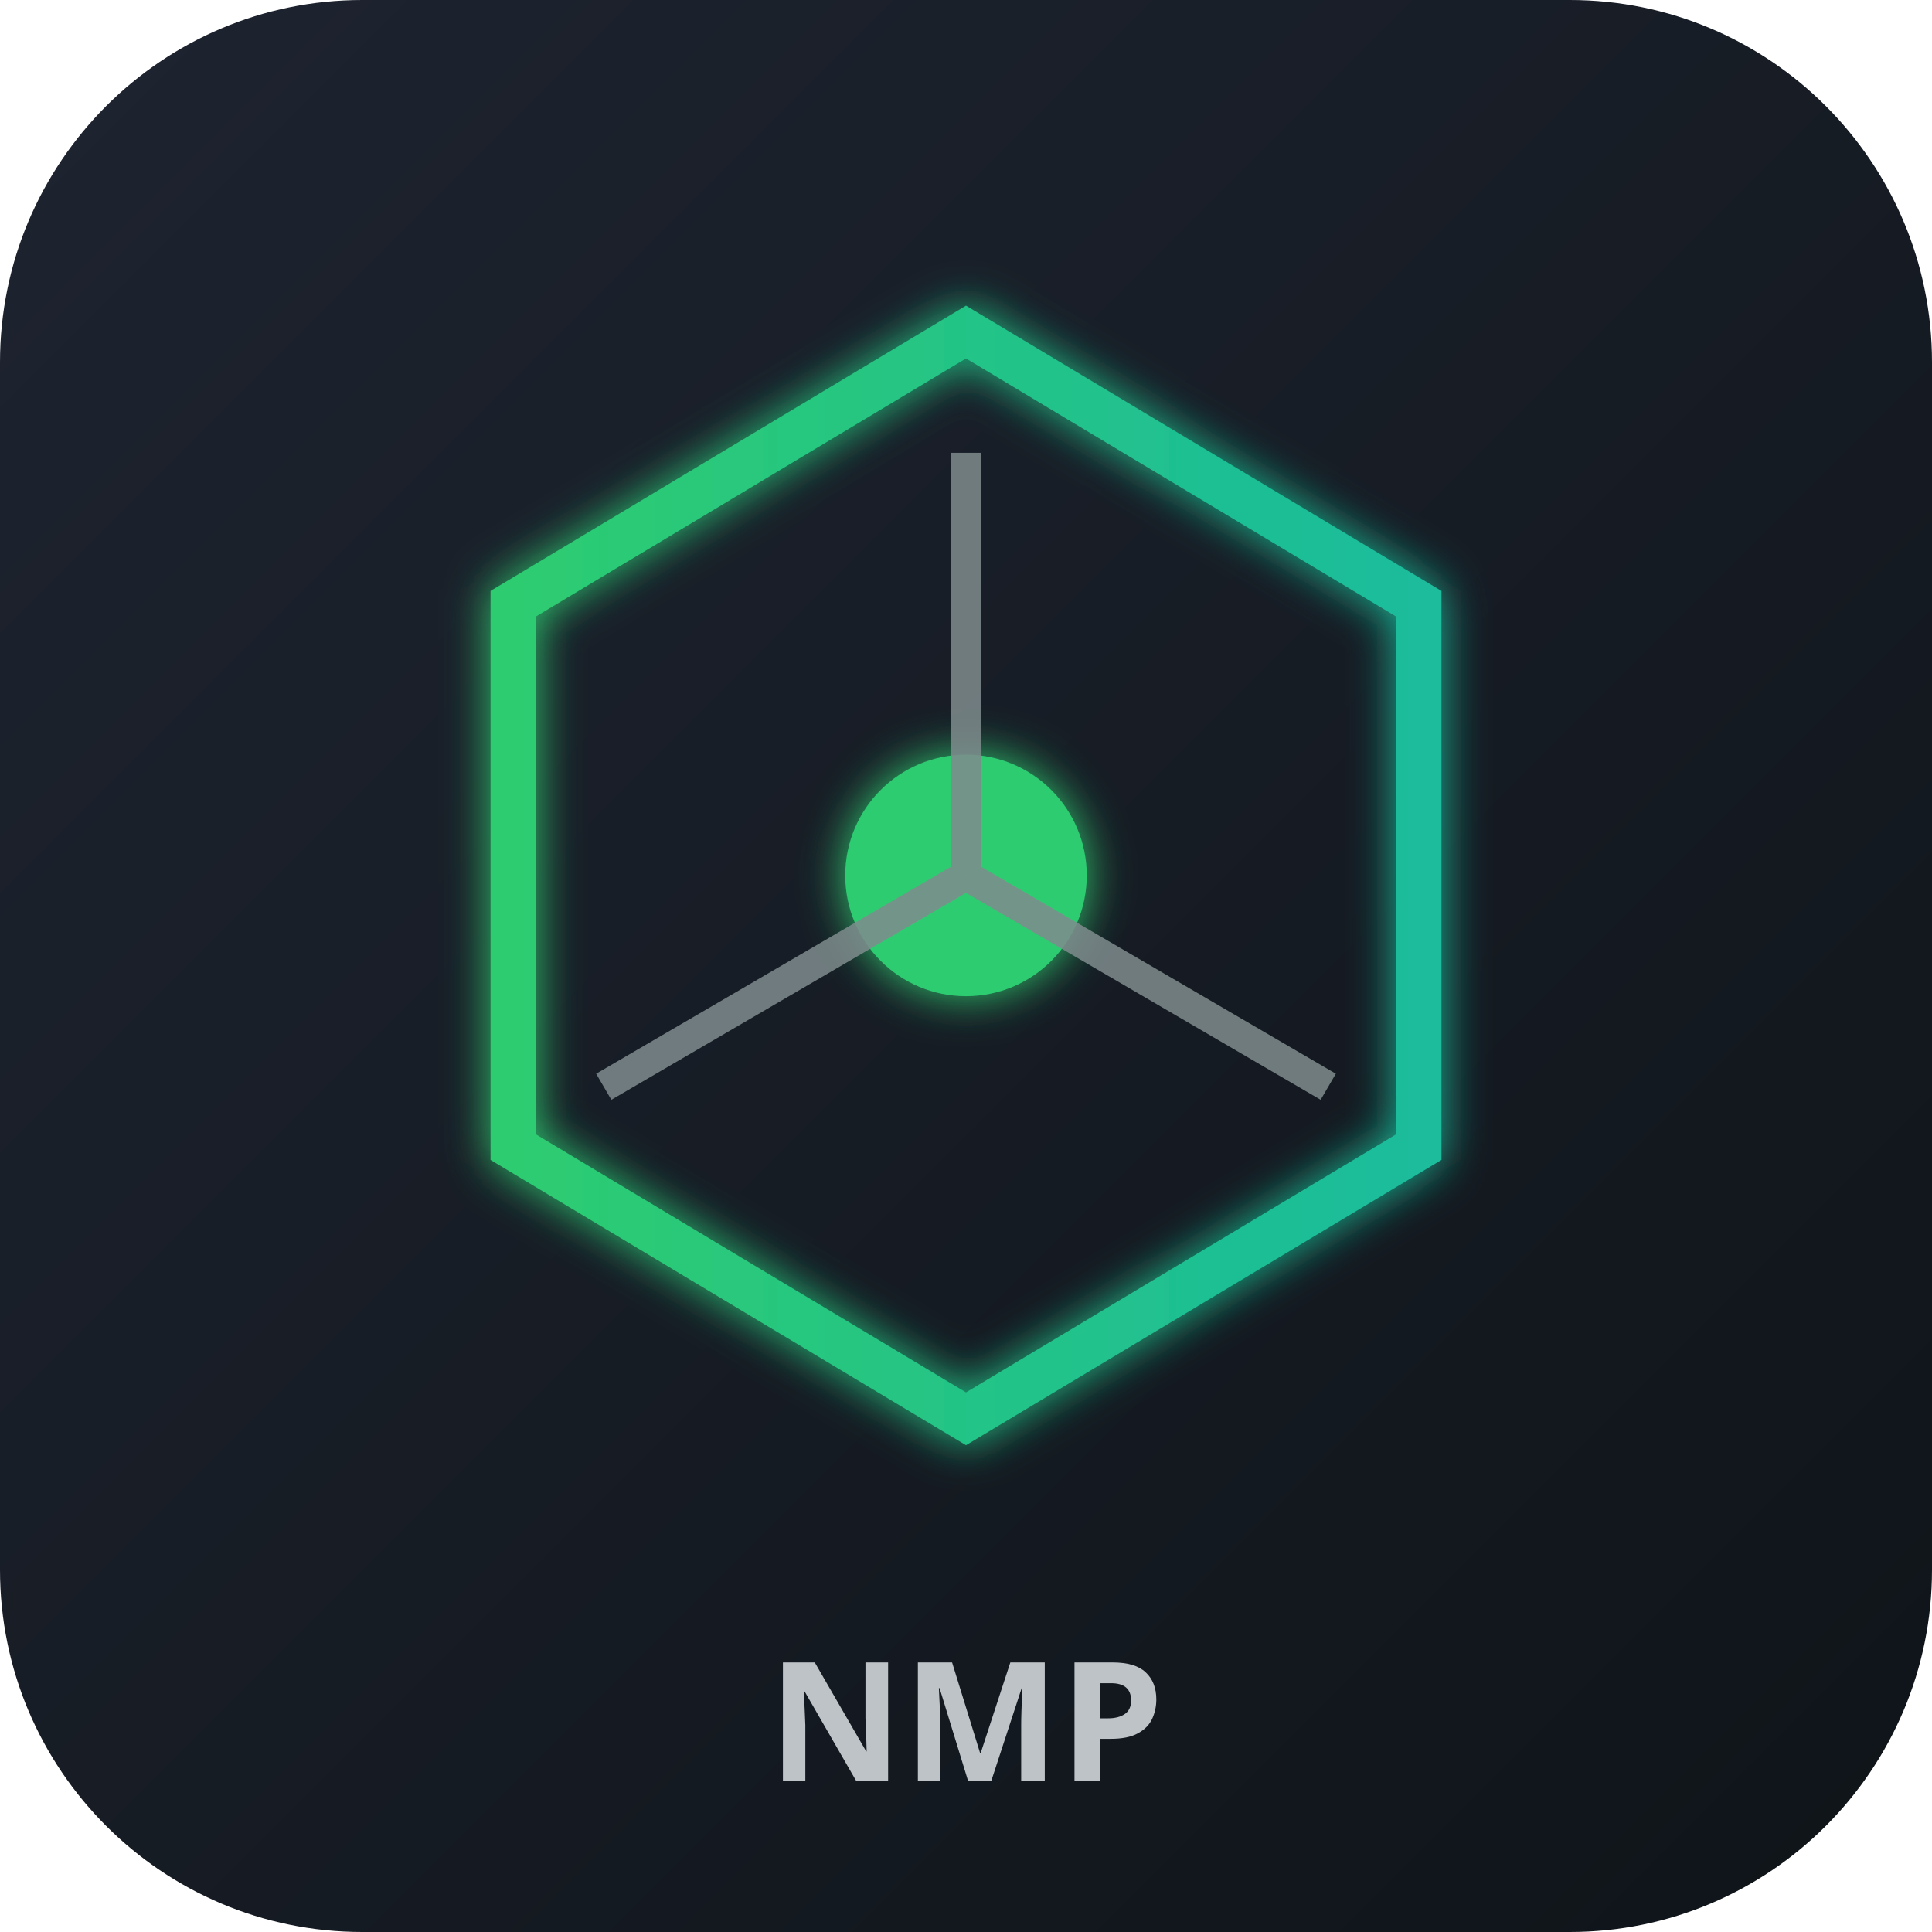
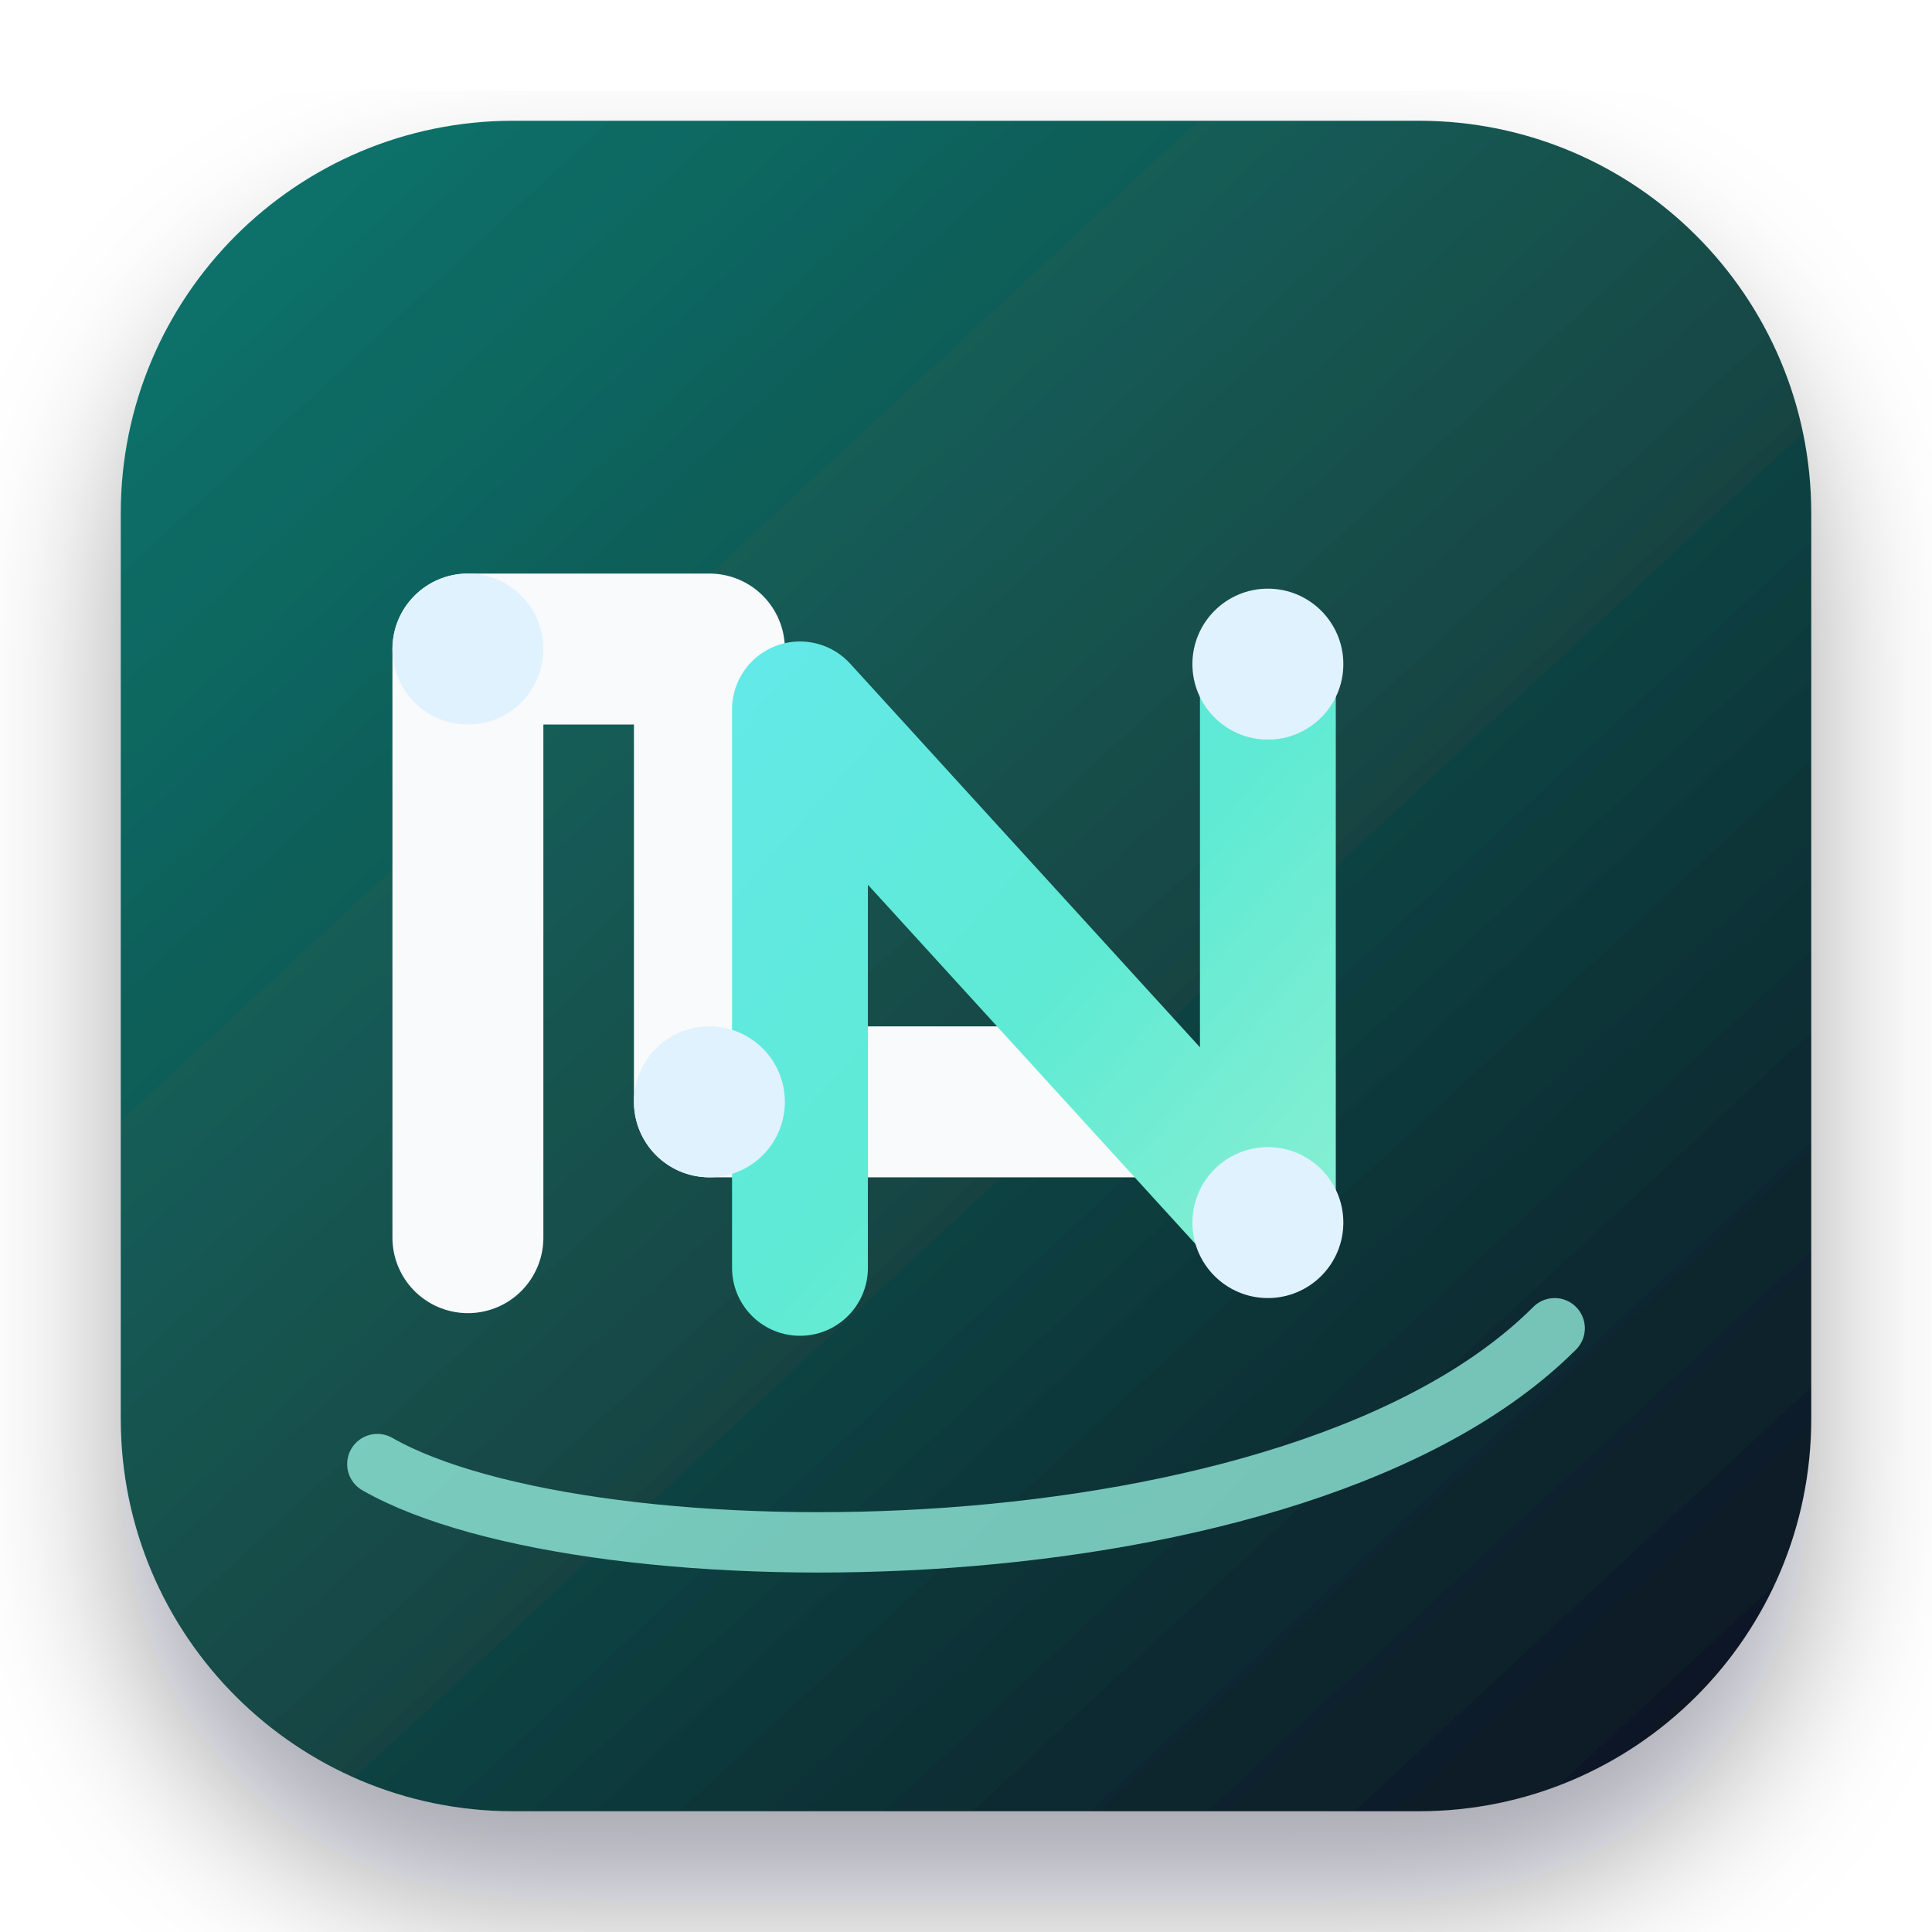
- <svg xmlns="http://www.w3.org/2000/svg" viewBox="0 0 128 128" role="img" aria-label="Network Manager Pro">
+ <svg xmlns="http://www.w3.org/2000/svg" viewBox="0 0 128 128" role="img" aria-label="Lucid Net">
  <defs>
-     <linearGradient id="bg" x1="0%" y1="0%" x2="100%" y2="100%">
-       <stop offset="0%" stop-color="#1e2430" />
-       <stop offset="100%" stop-color="#0f1419" />
+     <linearGradient id="bg" x1="12" y1="8" x2="116" y2="120" gradientUnits="userSpaceOnUse">
+       <stop offset="0" stop-color="#0f766e" />
+       <stop offset="0.48" stop-color="#134e4a" />
+       <stop offset="1" stop-color="#0b1220" />
    </linearGradient>
-     <linearGradient id="accent" x1="0%" y1="0%" x2="100%" y2="0%">
-       <stop offset="0%" stop-color="#2ecc71" />
-       <stop offset="100%" stop-color="#1abc9c" />
+     <linearGradient id="line" x1="28" y1="32" x2="100" y2="96" gradientUnits="userSpaceOnUse">
+       <stop offset="0" stop-color="#67e8f9" />
+       <stop offset="0.55" stop-color="#5eead4" />
+       <stop offset="1" stop-color="#a7f3d0" />
    </linearGradient>
-     <filter id="glow" x="-40%" y="-40%" width="180%" height="180%">
-       <feGaussianBlur stdDeviation="1.5" result="b" />
-       <feMerge>
-         <feMergeNode in="b" />
-         <feMergeNode in="SourceGraphic" />
-       </feMerge>
+     <filter id="shadow" x="-20%" y="-20%" width="140%" height="140%">
+       <feDropShadow dx="0" dy="6" stdDeviation="5" flood-color="#020617" flood-opacity="0.35" />
    </filter>
  </defs>
-   <rect width="128" height="128" rx="24" fill="url(#bg)" />
-   <g fill="none" stroke="url(#accent)" stroke-width="3" stroke-linecap="round" filter="url(#glow)">
-     <path d="M64 22 L94 40 L94 76 L64 94 L34 76 L34 40 Z" />
-     <circle cx="64" cy="58" r="8" fill="#2ecc71" stroke="none" />
+   <rect x="8" y="8" width="112" height="112" rx="26" fill="url(#bg)" filter="url(#shadow)" />
+   <path d="M31 82 L31 43 L47 43 L47 73 L76 73" fill="none" stroke="#f8fafc" stroke-width="10" stroke-linecap="round" stroke-linejoin="round" />
+   <path d="M53 84 L53 47 L84 81 L84 44" fill="none" stroke="url(#line)" stroke-width="9" stroke-linecap="round" stroke-linejoin="round" />
+   <g fill="#e0f2fe">
+     <circle cx="31" cy="43" r="5" />
+     <circle cx="47" cy="73" r="5" />
+     <circle cx="84" cy="44" r="5" />
+     <circle cx="84" cy="81" r="5" />
  </g>
-   <g stroke="#7f8c8d" stroke-width="2" opacity="0.85">
-     <line x1="64" y1="58" x2="64" y2="30" />
-     <line x1="64" y1="58" x2="88" y2="72" />
-     <line x1="64" y1="58" x2="40" y2="72" />
-   </g>
-   <text x="64" y="118" text-anchor="middle" font-family="Segoe UI, system-ui, sans-serif" font-size="11" font-weight="600" fill="#bdc3c7">NMP</text>
+   <path d="M25 97 C39 105 86 105 103 88" fill="none" stroke="#99f6e4" stroke-width="4" stroke-linecap="round" opacity="0.75" />
</svg>
